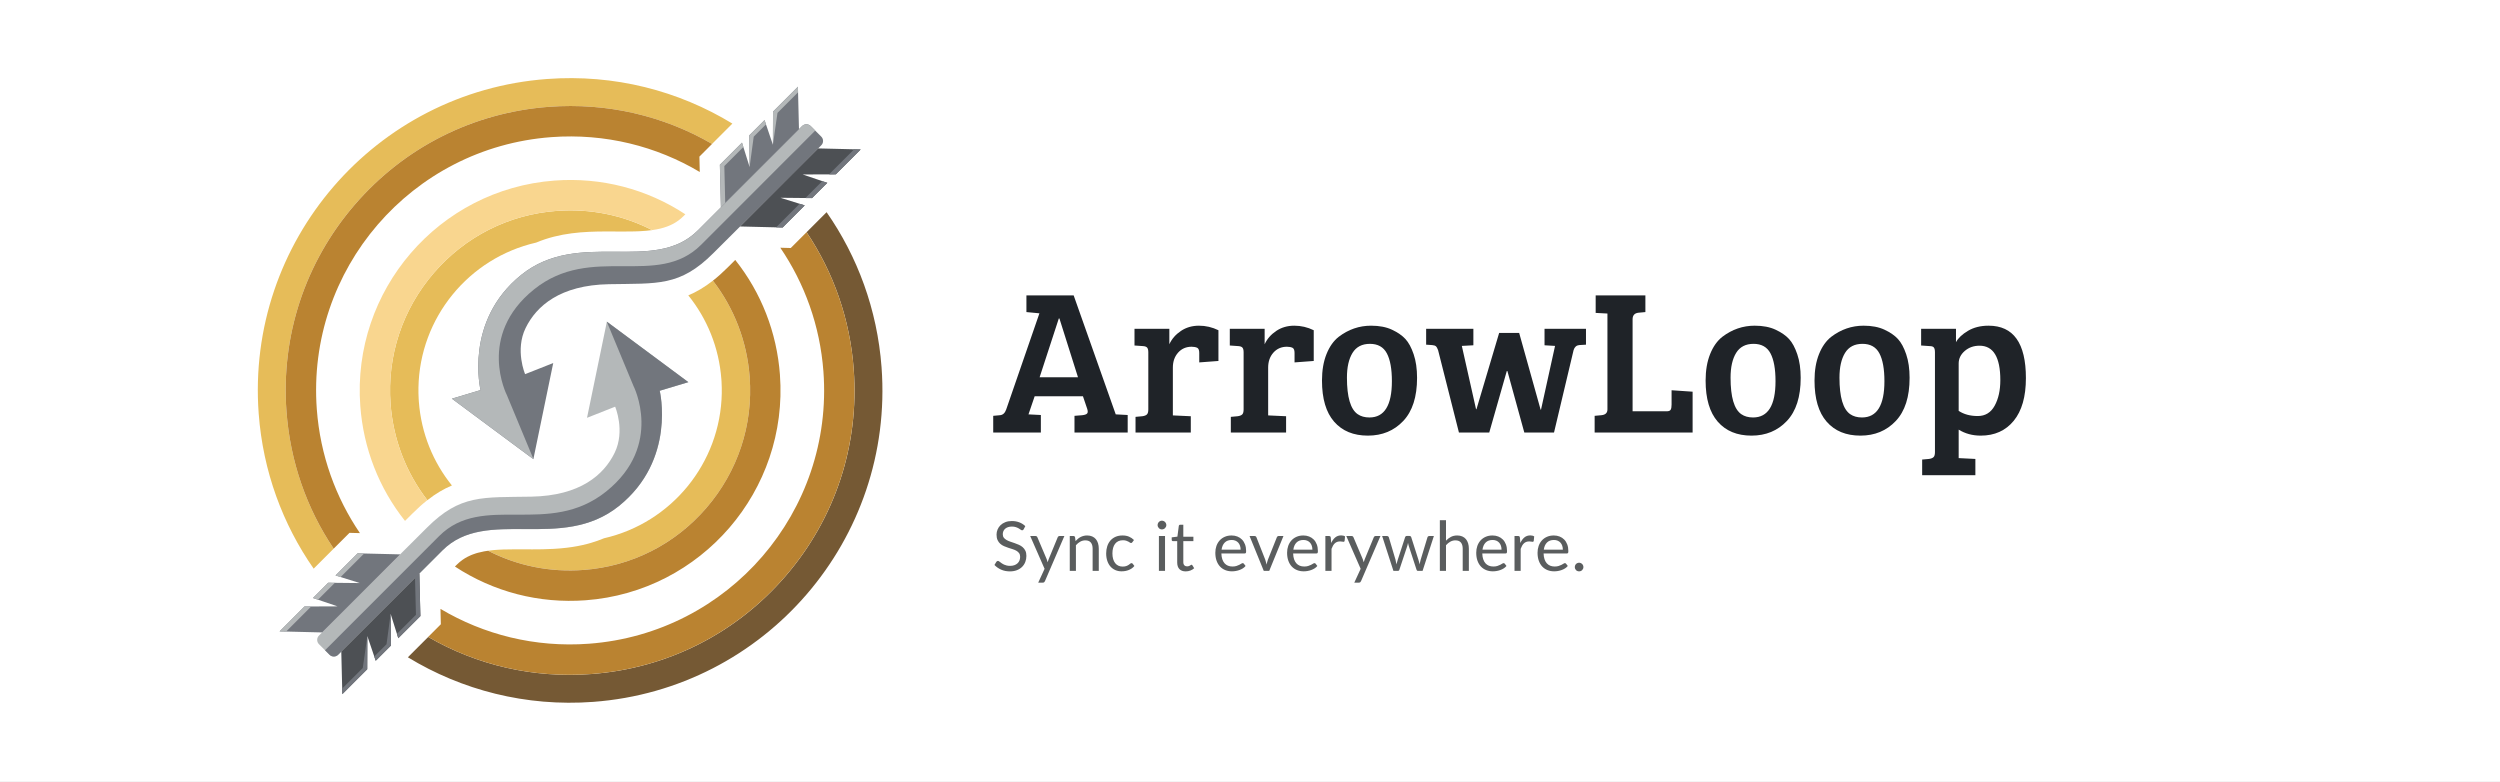
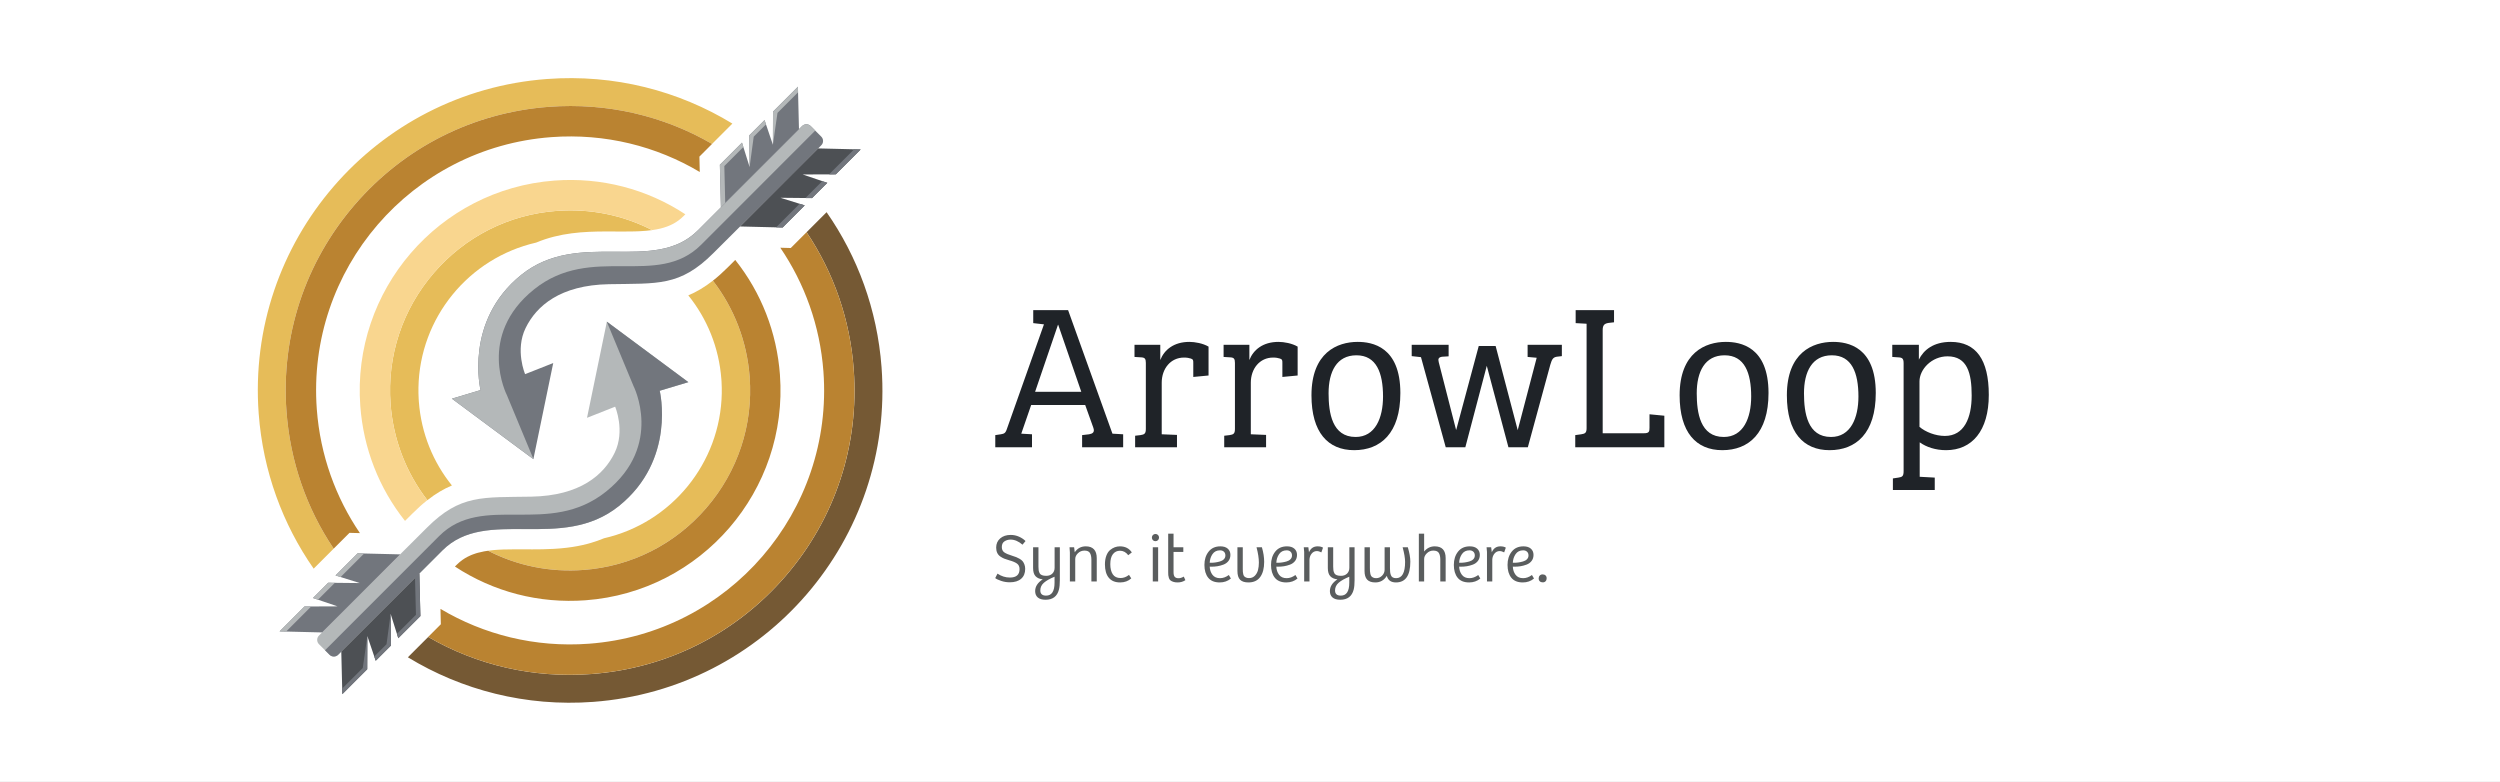
<svg xmlns="http://www.w3.org/2000/svg" width="1600" height="500" viewBox="0 0 1600 500">
  <rect width="1600" height="500" fill="#ffffff" />
  <svg x="165.00" y="50.00" width="399.75" height="399.74" viewBox="0 0 411.74 411.73">
    <defs>
      <style>
      .cls-1 {
        fill: #b4b8b9;
      }

      .cls-2 {
        fill: #f9d68f;
      }

      .cls-3 {
        fill: #4d5054;
      }

      .cls-4 {
        fill: #72767d;
      }

      .cls-5 {
        fill: #e6bc59;
      }

      .cls-6 {
        fill: #ba8331;
      }

      .cls-7 {
        fill: #755934;
      }
    </style>
    </defs>
    <g id="Ebene_4_Kopie" data-name="Ebene 4 Kopie">
      <g>
        <g>
          <path class="cls-5" d="M190.61.58C77.22,9.02-7.85,107.76.58,221.14c2.84,38.1,15.86,72.99,36.24,102.22l4.95-4.97,8.23-8.23c-17.88-26.61-28.64-57.53-31.09-90.38-3.71-49.94,12.25-98.35,44.93-136.29C96.52,45.56,142.03,22.64,191.96,18.91c38.04-2.83,75.18,5.74,107.48,24.45l13.39-13.39C277.41,8.37,235.14-2.74,190.61.58Z" />
          <path class="cls-6" d="M299.44,43.36c-32.3-18.71-69.44-27.28-107.48-24.45-49.93,3.73-95.44,26.65-128.11,64.59C31.16,121.44,15.2,169.84,18.91,219.79c2.44,32.85,13.21,63.76,31.09,90.38l6.37-6.36,4.06-4.06,5.73.15,1.15.03c-15.96-23.46-26.16-51.3-28.42-81.63-6.85-92.22,62.35-172.54,154.57-179.4,35.57-2.64,69.38,6.02,97.88,22.98l-.11-4.42-.13-5.73,4.05-4.05,4.3-4.31Z" />
          <path class="cls-7" d="M411.17,190.6c-2.84-38.1-15.86-72.99-36.23-102.22l-.16.16-3.99,3.98-.81.81-8.23,8.24c17.88,26.61,28.64,57.53,31.09,90.38,3.71,49.94-12.25,98.35-44.93,136.29-32.68,37.94-78.18,60.87-128.11,64.59-38.04,2.83-75.18-5.74-107.48-24.45l-11.1,11.1-2.3,2.3c35.43,21.59,77.69,32.7,122.22,29.39,113.38-8.44,198.46-107.19,190.03-220.56Z" />
          <path class="cls-6" d="M392.83,191.95c-2.44-32.85-13.21-63.76-31.09-90.38l-6.36,6.36-4.06,4.06-5.74-.16-1.16-.03c15.97,23.46,26.17,51.3,28.43,81.64,6.85,92.22-62.35,172.54-154.57,179.4-35.57,2.64-69.37-6.02-97.87-22.97l.11,4.41.13,5.73-4.05,4.05-4.31,4.31c32.3,18.71,69.44,27.28,107.48,24.45,49.93-3.73,95.44-26.65,128.11-64.59,32.69-37.94,48.65-86.34,44.93-136.29Z" />
        </g>
        <g>
          <path class="cls-5" d="M324.22,197.06c-1.75-23.45-10.19-45.35-24.24-63.54-5.54,4.34-10.87,7.45-16.2,9.69,12.29,15.24,20.23,34.24,21.79,55.23.04.53.08,1.05.11,1.58.15,2.59.2,5.17.16,7.73-.83,46.04-33.2,85.44-77.62,95.57-2.83,1.19-5.76,2.22-8.81,3.11-.76.21-1.52.43-2.28.63-4.26,1.11-8.68,1.94-13.5,2.51-2.78.33-5.64.59-8.73.75-5.05.29-9.98.32-13.7.32h-.83c-1.32,0-2.63,0-3.95-.01h-3.85s-1.88-.03-1.88-.03h-.44c-3.47,0-6.1.04-8.53.13-1.12.04-2.23.09-3.27.16-.57.04-1.15.07-1.72.12-.53.04-1.05.08-1.59.13-1.16.12-2.27.25-3.34.4,19.2,9.88,40.79,14.31,62.88,12.66,31.54-2.35,60.34-16.88,81.06-40.93s30.83-54.67,28.5-86.22Z" />
          <path class="cls-6" d="M344.19,195.58c-2.08-28.04-12.35-54.19-29.47-75.73-3.07,3.07-4.97,4.95-4.97,4.95-3.35,3.35-6.6,6.24-9.76,8.72,14.05,18.19,22.49,40.09,24.24,63.54,2.34,31.55-7.79,62.17-28.5,86.22s-49.51,38.58-81.06,40.93c-22.09,1.66-43.68-2.78-62.88-12.66-.89.12-1.76.27-2.62.41-1.42.27-2.76.57-4.03.92-.43.11-.84.24-1.27.36-.83.27-1.63.55-2.4.84-.39.15-.77.31-1.15.47-.75.33-1.5.68-2.2,1.05-1.07.56-2.11,1.2-3.1,1.9-1.36.95-2.67,2.06-3.89,3.27l-1.19,1.19c25.4,16.69,55.42,24.53,86.22,22.23,76.26-5.68,133.69-72.35,128.02-148.62Z" />
          <path class="cls-5" d="M197.07,87.52c-31.54,2.34-60.34,16.88-81.06,40.93-20.71,24.05-30.83,54.67-28.5,86.22,1.75,23.45,10.19,45.35,24.24,63.54,5.56-4.34,10.87-7.45,16.2-9.69-12.29-15.24-20.23-34.24-21.79-55.23-.04-.53-.08-1.07-.11-1.59-.15-2.59-.2-5.17-.16-7.72.83-46.03,33.18-85.42,77.61-95.57,15.52-6.53,31.49-7.29,45.87-7.33h4.01s2.79.03,2.79.03c1.79.01,3.57.01,5.34.01,2.67,0,4.83-.01,6.8-.07,1.16-.04,2.3-.08,3.43-.13,3.06-.15,5.76-.39,8.2-.73-19.2-9.88-40.79-14.31-62.87-12.66Z" />
          <path class="cls-2" d="M195.58,67.53c-76.26,5.68-133.69,72.35-128.02,148.62,2.08,28.04,12.35,54.19,29.47,75.73,3.08-3.07,4.98-4.95,4.98-4.95,3.35-3.35,6.58-6.24,9.75-8.72-14.05-18.19-22.49-40.09-24.24-63.54-2.34-31.55,7.79-62.17,28.5-86.22,20.71-24.05,49.51-38.59,81.06-40.93,22.07-1.66,43.67,2.78,62.87,12.66,1.92-.27,3.7-.6,5.37-1,6.38-1.55,11.24-4.15,15.32-8.23l1.19-1.19c-25.4-16.69-55.43-24.53-86.24-22.23Z" />
        </g>
        <g>
          <path class="cls-4" d="M364.48,31.62l6.95,6.95c1.57,1.57,1.59,4.1.03,5.67-.6.6-1.3,1.3-2.07,2.09-3.7,3.72-9.26,9.32-15.91,16.02-7.93,7.99-53.17,53-53.17,53-22.13,22.13-36.76,19.89-68.89,20.49s-47.79,14.34-54.89,28.9c-7.1,14.56-.33,30.4-.33,30.4l18.54-7.33-13.09,63.36-53.72-39.87,18.88-5.67s-11.06-45.49,26.89-75.98,87.39-.31,116.35-29.27c25.88-25.88,68.72-68.77,68.72-68.77,1.58-1.58,4.13-1.58,5.7,0Z" />
          <path class="cls-1" d="M181.68,251.07l-17.54-42.22s-20.03-39.08,17.93-69.57,81.23-.5,110.19-29.45c19.03-19.03,56.62-56.65,75.19-75.24l-2.96-2.96c-1.58-1.58-4.13-1.58-5.7,0,0,0-42.83,42.89-68.72,68.77-28.96,28.96-78.39-1.23-116.35,29.27-37.96,30.5-26.89,75.98-26.89,75.98l-18.88,5.67,53.72,39.87.02-.11Z" />
          <polygon class="cls-4" points="339.62 22.07 339.54 43.9 334.99 30.48 334.04 27.65 323.96 37.73 324.19 58.58 320.07 45.4 319.17 42.52 304.58 57.11 304.87 68.94 305.26 84.82 305.27 85.18 356.73 33.72 356.73 33.67 356.13 9.33 356.04 5.65 339.62 22.07" />
          <g>
            <polygon class="cls-1" points="319.17 42.52 304.58 57.11 304.87 68.94 305.26 84.82 305.27 85.18 308.12 82.33 308.11 81.96 307.86 71.49 307.52 57.95 320.07 45.4 319.17 42.52" />
            <polygon class="cls-1" points="342.56 22.91 339.55 43.91 339.63 22.07 356.05 5.65 356.14 9.34 342.56 22.91" />
            <polygon class="cls-1" points="334.04 27.65 323.96 37.73 324.19 58.58 326.9 38.57 334.99 30.48 334.04 27.65" />
          </g>
          <polygon class="cls-3" points="397.41 47.02 393.1 46.91 393.09 46.91 369.39 46.33 369.34 46.33 317.87 97.79 317.93 97.79 332.24 98.14 341.64 98.37 345.95 98.48 360.53 83.89 357.17 82.83 344.48 78.87 360.97 79.04 365.33 79.09 375.41 69.02 372.1 67.91 359.16 63.51 376.56 63.45 380.99 63.44 397.41 47.02" />
          <g>
            <polygon class="cls-4" points="393.1 46.91 397.41 47.01 380.99 63.43 376.57 63.45 393.1 46.91" />
            <polygon class="cls-4" points="375.41 69.02 372.1 67.91 360.97 79.04 365.33 79.09 375.41 69.02" />
            <polygon class="cls-4" points="360.53 83.89 357.17 82.83 341.64 98.37 345.95 98.48 360.53 83.89" />
          </g>
        </g>
        <g>
          <path class="cls-1" d="M47.27,380.11l-6.95-6.95c-1.57-1.57-1.59-4.1-.03-5.67.6-.6,1.3-1.3,2.07-2.09,3.7-3.72,9.26-9.32,15.91-16.02,7.93-7.99,53.17-53,53.17-53,22.13-22.13,36.76-19.89,68.89-20.49s47.79-14.34,54.89-28.9c7.1-14.56.33-30.4.33-30.4l-18.54,7.33,13.09-63.36,53.72,39.87-18.88,5.67s11.06,45.49-26.89,75.98c-37.96,30.5-87.39.31-116.35,29.27-25.88,25.88-68.72,68.77-68.72,68.77-1.58,1.58-4.13,1.58-5.7,0Z" />
          <path class="cls-4" d="M230.08,160.66l17.54,42.22s20.03,39.08-17.93,69.57c-37.96,30.5-81.23.5-110.19,29.45-19.03,19.03-56.62,56.65-75.19,75.24l2.96,2.96c1.58,1.58,4.13,1.58,5.7,0,0,0,42.83-42.89,68.72-68.77,28.96-28.96,78.39,1.23,116.35-29.27,37.96-30.5,26.89-75.98,26.89-75.98l18.88-5.67-53.72-39.87-.02.11Z" />
          <polygon class="cls-3" points="72.13 389.65 72.21 367.82 76.76 381.25 77.72 384.07 87.79 374 87.56 353.15 91.69 366.32 92.59 369.2 107.18 354.61 106.88 342.78 106.5 326.91 106.49 326.54 55.03 378 55.03 378.06 55.62 402.39 55.71 406.08 72.13 389.65" />
          <g>
            <polygon class="cls-4" points="92.59 369.2 107.18 354.61 106.88 342.78 106.5 326.91 106.49 326.54 103.63 329.39 103.64 329.76 103.9 340.23 104.24 353.77 91.69 366.32 92.59 369.2" />
            <polygon class="cls-4" points="69.19 388.82 72.21 367.82 72.13 389.66 55.71 406.07 55.62 402.39 69.19 388.82" />
            <polygon class="cls-4" points="77.72 384.07 87.79 374 87.56 353.15 84.85 373.16 76.76 381.25 77.72 384.07" />
          </g>
          <polygon class="cls-4" points="14.35 364.71 18.65 364.82 18.66 364.81 42.36 365.4 42.42 365.4 93.88 313.94 93.82 313.94 79.52 313.59 70.11 313.36 65.81 313.25 51.22 327.84 54.58 328.89 67.27 332.86 50.79 332.69 46.42 332.63 36.35 342.71 39.65 343.82 52.6 348.21 35.2 348.28 30.77 348.29 14.35 364.71" />
          <g>
            <polygon class="cls-1" points="18.65 364.82 14.35 364.71 30.77 348.29 35.19 348.28 18.65 364.82" />
            <polygon class="cls-1" points="36.35 342.71 39.65 343.82 50.79 332.69 46.42 332.63 36.35 342.71" />
            <polygon class="cls-1" points="51.22 327.84 54.58 328.89 70.11 313.36 65.81 313.25 51.22 327.84" />
          </g>
        </g>
      </g>
    </g>
  </svg>
  <g transform="translate(635.00,0)">
-     <path transform="translate(0.00,276.82)" d="M8.98-14.78L30.23-76.30L21.91-77.09L21.91-87.78L52.14-87.78L79.07-11.62L79.20-11.62L86.72-11.22L86.72 0L52.67 0L52.67-10.69L57.68-11.09Q59.93-11.35 60.72-12.14Q61.51-12.94 60.85-15.05L58.08-23.23L27.19-23.23L23.23-11.62L31.15-11.22L31.15 0L0.66 0L0.66-10.69L5.02-11.09Q7.79-11.35 8.98-14.78M43.03-73L42.64-73L30.36-35.38L54.91-35.38" fill="#1f2328" />
-     <path transform="translate(87.38,276.82)" d="M12.54-14.78L12.54-51.35Q12.54-53.46 11.81-54.32Q11.09-55.18 9.24-55.31L3.70-55.70L3.70-66.40L26-66.40L26-56.50Q28.38-61.64 33.40-65.01Q38.41-68.38 44.95-68.38Q51.48-68.38 57.42-65.47L57.42-45.80L45.14-44.88L45.14-50.95Q45.14-53.59 43.82-54.25Q42.37-54.91 40.26-54.91Q34.98-54.91 31.61-51.15Q28.25-47.39 28.25-41.58L28.25-10.96L39.73-10.43L39.73 0L4.36 0L4.36-10.03L8.71-10.43Q10.69-10.69 11.62-11.55Q12.54-12.41 12.54-14.78" fill="#1f2328" />
-     <path transform="translate(148.37,276.82)" d="M12.54-14.78L12.54-51.35Q12.54-53.46 11.81-54.32Q11.09-55.18 9.24-55.31L3.70-55.70L3.70-66.40L26-66.40L26-56.50Q28.38-61.64 33.40-65.01Q38.41-68.38 44.95-68.38Q51.48-68.38 57.42-65.47L57.42-45.80L45.14-44.88L45.14-50.95Q45.14-53.59 43.82-54.25Q42.37-54.91 40.26-54.91Q34.98-54.91 31.61-51.15Q28.25-47.39 28.25-41.58L28.25-10.96L39.73-10.43L39.73 0L4.36 0L4.36-10.03L8.71-10.43Q10.69-10.69 11.62-11.55Q12.54-12.41 12.54-14.78" fill="#1f2328" />
-     <path transform="translate(206.71,276.82)" d="M34.72-9.64Q49.10-9.64 49.10-32.87Q49.10-44.62 45.87-50.69Q42.64-56.76 35.05-56.76Q27.46-56.76 23.89-50.95Q20.33-45.14 20.33-35.11Q20.33-16.50 27.19-11.75Q30.23-9.64 34.72-9.64M4.36-33.26Q4.36-43.03 7.26-50.23Q10.16-57.42 15.05-61.25Q24.42-68.38 35.77-68.38Q43.69-68.38 49.17-65.80Q54.65-63.23 57.75-59.86Q60.85-56.50 63.03-50.09Q65.21-43.69 65.21-34.98Q65.21-16.76 56.36-7.39Q47.52 1.98 33.73 1.98Q19.93 1.98 12.14-6.93Q4.36-15.84 4.36-33.26" fill="#1f2328" />
-     <path transform="translate(276.41,276.82)" d="M33.53-14.92L48.05-63.76L60.85-63.76L74.58-14.65L74.84-14.65L83.82-55.44L77.09-55.84L77.09-66.40L103.62-66.40L103.62-56.23L99.26-55.97Q96.62-55.70 95.70-52.80L83.16 0L64.15 0L53.33-39.34L52.93-39.34L41.71 0L22.31 0L8.98-52.67Q8.32-54.52 7.59-55.18Q6.86-55.84 5.15-55.97L1.32-56.23L1.32-66.40L31.55-66.40L31.55-55.84L24.16-55.44L33.26-14.92" fill="#1f2328" />
-     <path transform="translate(381.35,276.82)" d="M66.92-26.14L66.92 0L4.22 0L4.22-10.69L8.58-11.09Q12.41-11.48 12.41-14.78L12.41-76.16L4.88-76.56L4.88-87.78L36.70-87.78L36.70-77.09L32.34-76.69Q28.51-76.30 28.51-72.47L28.51-13.60L50.42-13.60Q52.27-13.60 52.87-14.59Q53.46-15.58 53.46-17.82L53.46-27.06" fill="#1f2328" />
-     <path transform="translate(452.23,276.82)" d="M34.72-9.64Q49.10-9.64 49.10-32.87Q49.10-44.62 45.87-50.69Q42.64-56.76 35.05-56.76Q27.46-56.76 23.89-50.95Q20.33-45.14 20.33-35.11Q20.33-16.50 27.19-11.75Q30.23-9.64 34.72-9.64M4.36-33.26Q4.36-43.03 7.26-50.23Q10.16-57.42 15.05-61.25Q24.42-68.38 35.77-68.38Q43.69-68.38 49.17-65.80Q54.65-63.23 57.75-59.86Q60.85-56.50 63.03-50.09Q65.21-43.69 65.21-34.98Q65.21-16.76 56.36-7.39Q47.52 1.98 33.73 1.98Q19.93 1.98 12.14-6.93Q4.36-15.84 4.36-33.26" fill="#1f2328" />
-     <path transform="translate(521.93,276.82)" d="M34.72-9.64Q49.10-9.64 49.10-32.87Q49.10-44.62 45.87-50.69Q42.64-56.76 35.05-56.76Q27.46-56.76 23.89-50.95Q20.33-45.14 20.33-35.11Q20.33-16.50 27.19-11.75Q30.23-9.64 34.72-9.64M4.36-33.26Q4.36-43.03 7.26-50.23Q10.16-57.42 15.05-61.25Q24.42-68.38 35.77-68.38Q43.69-68.38 49.17-65.80Q54.65-63.23 57.75-59.86Q60.85-56.50 63.03-50.09Q65.21-43.69 65.21-34.98Q65.21-16.76 56.36-7.39Q47.52 1.98 33.73 1.98Q19.93 1.98 12.14-6.93Q4.36-15.84 4.36-33.26" fill="#1f2328" />
-     <path transform="translate(591.62,276.82)" d="M11.75 12.54L11.75-51.35Q11.75-53.59 11.02-54.45Q10.30-55.31 8.45-55.31L2.90-55.70L2.90-66.40L25.21-66.40L25.21-57.82Q27.32-61.78 32.87-65.08Q38.41-68.38 46.07-68.38Q69.96-68.38 69.96-34.85Q69.96-17.03 62.17-7.52Q54.38 1.98 41.05 1.98Q33.13 1.98 26.93-1.85L26.93 16.37L37.62 16.90L37.62 27.32L3.56 27.32L3.56 17.29L7.92 16.90Q9.90 16.63 10.82 15.77Q11.75 14.92 11.75 12.54M53.59-33.53Q53.59-55.57 40.26-55.57Q34.72-55.57 30.82-52.21Q26.93-48.84 26.93-44.22L26.93-13.86Q31.94-10.56 39.14-10.56Q46.33-10.56 49.96-17.16Q53.59-23.76 53.59-33.53" fill="#1f2328" />
-     <path transform="translate(0.00,365.34)" d="M21.19-28.62L20.15-26.60Q19.95-26.27 19.72-26.10Q19.49-25.94 19.16-25.94Q18.79-25.94 18.28-26.31Q17.78-26.69 17.02-27.14Q16.26-27.59 15.19-27.96Q14.12-28.34 12.61-28.34Q11.18-28.34 10.09-27.95Q9-27.57 8.26-26.91Q7.52-26.25 7.15-25.35Q6.78-24.46 6.78-23.43Q6.78-22.11 7.42-21.24Q8.07-20.37 9.14-19.76Q10.21-19.14 11.56-18.69Q12.91-18.24 14.33-17.75Q15.75-17.27 17.11-16.66Q18.46-16.06 19.52-15.14Q20.59-14.21 21.24-12.87Q21.89-11.53 21.89-9.57Q21.89-7.50 21.19-5.69Q20.48-3.87 19.13-2.53Q17.78-1.19 15.81-0.42Q13.84 0.35 11.33 0.35Q8.25 0.35 5.74-0.76Q3.23-1.87 1.45-3.76L2.68-5.79Q2.86-6.03 3.11-6.19Q3.37-6.36 3.67-6.36Q3.96-6.36 4.32-6.13Q4.69-5.90 5.15-5.54Q5.61-5.19 6.20-4.77Q6.80-4.36 7.56-4Q8.32-3.65 9.28-3.42Q10.25-3.19 11.46-3.19Q12.98-3.19 14.17-3.61Q15.36-4.03 16.18-4.79Q17.01-5.54 17.45-6.60Q17.89-7.66 17.89-8.95Q17.89-10.38 17.24-11.30Q16.59-12.21 15.53-12.83Q14.48-13.44 13.11-13.87Q11.75-14.30 10.34-14.75Q8.93-15.20 7.57-15.80Q6.20-16.39 5.15-17.34Q4.09-18.28 3.44-19.70Q2.79-21.12 2.79-23.21Q2.79-24.88 3.44-26.44Q4.09-28.01 5.33-29.22Q6.58-30.43 8.39-31.15Q10.21-31.88 12.56-31.88Q15.20-31.88 17.37-31.04Q19.54-30.21 21.19-28.62" fill="#5a5d5e" />
-     <path transform="translate(23.87,365.34)" d="M19.23-22.29L22.33-22.29L9.90 6.58Q9.70 7.02 9.40 7.28Q9.11 7.55 8.49 7.55L5.59 7.55L9.66-1.30L0.46-22.29L3.85-22.29Q4.36-22.29 4.65-22.03Q4.95-21.78 5.06-21.47L11.02-7.44Q11.37-6.51 11.62-5.50Q11.92-6.53 12.28-7.46L18.06-21.47Q18.19-21.82 18.51-22.05Q18.83-22.29 19.23-22.29" fill="#5a5d5e" />
-     <path transform="translate(46.55,365.34)" d="M6.49-21.47L6.80-19.05Q7.52-19.87 8.34-20.53Q9.15-21.19 10.06-21.66Q10.98-22.13 12-22.38Q13.02-22.64 14.21-22.64Q16.04-22.64 17.43-22.03Q18.83-21.43 19.77-20.32Q20.70-19.21 21.19-17.64Q21.67-16.08 21.67-14.19L21.67 0L17.73 0L17.73-14.19Q17.73-16.72 16.58-18.12Q15.42-19.51 13.07-19.51Q11.33-19.51 9.82-18.68Q8.32-17.84 7.04-16.41L7.04 0L3.10 0L3.10-22.29L5.46-22.29Q6.29-22.29 6.49-21.47" fill="#5a5d5e" />
-     <path transform="translate(71.10,365.34)" d="M19.65-19.73L18.61-18.33Q18.44-18.08 18.26-17.95Q18.08-17.82 17.78-17.82Q17.45-17.82 17.05-18.09Q16.65-18.37 16.07-18.70Q15.49-19.03 14.64-19.30Q13.79-19.58 12.56-19.58Q10.91-19.58 9.66-19Q8.40-18.41 7.56-17.31Q6.71-16.21 6.28-14.65Q5.85-13.09 5.85-11.15Q5.85-9.13 6.31-7.56Q6.78-5.98 7.62-4.92Q8.47-3.85 9.67-3.29Q10.87-2.73 12.36-2.73Q13.79-2.73 14.72-3.07Q15.64-3.41 16.25-3.83Q16.85-4.25 17.26-4.59Q17.67-4.93 18.06-4.93Q18.55-4.93 18.81-4.55L19.91-3.12Q19.18-2.22 18.26-1.58Q17.34-0.95 16.27-0.52Q15.20-0.09 14.04 0.11Q12.87 0.31 11.66 0.31Q9.57 0.31 7.78-0.46Q5.98-1.23 4.66-2.69Q3.34-4.16 2.60-6.29Q1.85-8.43 1.85-11.15Q1.85-13.64 2.54-15.75Q3.23-17.86 4.56-19.39Q5.90-20.92 7.84-21.78Q9.79-22.64 12.32-22.64Q14.67-22.64 16.47-21.88Q18.26-21.12 19.65-19.73" fill="#5a5d5e" />
-     <path transform="translate(103.38,365.34)" d="M3.32-22.29L7.24-22.29L7.24 0L3.32 0L3.32-22.29M8.07-29.28Q8.07-28.71 7.84-28.21Q7.61-27.72 7.23-27.33Q6.84-26.95 6.32-26.73Q5.81-26.51 5.24-26.51Q4.66-26.51 4.17-26.73Q3.67-26.95 3.30-27.33Q2.93-27.72 2.71-28.21Q2.49-28.71 2.49-29.28Q2.49-29.85 2.71-30.37Q2.93-30.89 3.30-31.27Q3.67-31.66 4.17-31.88Q4.66-32.10 5.24-32.10Q5.81-32.10 6.32-31.88Q6.84-31.66 7.23-31.27Q7.61-30.89 7.84-30.37Q8.07-29.85 8.07-29.28" fill="#5a5d5e" />
-     <path transform="translate(113.94,365.34)" d="M9.94 0.35Q7.30 0.35 5.88-1.12Q4.47-2.60 4.47-5.37L4.47-19.01L1.78-19.01Q1.43-19.01 1.19-19.22Q0.95-19.43 0.95-19.87L0.95-21.43L4.60-21.89L5.50-28.78Q5.57-29.11 5.80-29.31Q6.03-29.52 6.40-29.52L8.38-29.52L8.38-21.85L14.83-21.85L14.83-19.01L8.38-19.01L8.38-5.63Q8.38-4.22 9.06-3.54Q9.75-2.86 10.82-2.86Q11.44-2.86 11.89-3.02Q12.34-3.19 12.67-3.39Q13-3.59 13.23-3.75Q13.46-3.92 13.64-3.92Q13.95-3.92 14.19-3.54L15.33-1.67Q14.32-0.73 12.89-0.19Q11.46 0.35 9.94 0.35" fill="#5a5d5e" />
-     <path transform="translate(140.98,365.34)" d="M5.83-13.57L18.02-13.57Q18.02-14.94 17.63-16.07Q17.25-17.20 16.51-18.03Q15.77-18.85 14.72-19.30Q13.66-19.76 12.32-19.76Q9.50-19.76 7.86-18.12Q6.23-16.48 5.83-13.57M20.09-4.55L21.19-3.12Q20.46-2.24 19.45-1.59Q18.44-0.95 17.28-0.53Q16.13-0.11 14.89 0.10Q13.66 0.31 12.45 0.31Q10.14 0.31 8.20-0.47Q6.25-1.25 4.83-2.76Q3.41-4.27 2.62-6.49Q1.83-8.71 1.83-11.59Q1.83-13.93 2.54-15.95Q3.26-17.97 4.60-19.46Q5.94-20.94 7.88-21.79Q9.81-22.64 12.23-22.64Q14.23-22.64 15.94-21.97Q17.64-21.30 18.89-20.03Q20.13-18.77 20.83-16.91Q21.54-15.05 21.54-12.67Q21.54-11.75 21.34-11.44Q21.14-11.13 20.59-11.13L5.70-11.13Q5.76-9.02 6.28-7.46Q6.80-5.90 7.72-4.85Q8.65-3.81 9.92-3.29Q11.20-2.77 12.78-2.77Q14.26-2.77 15.32-3.11Q16.39-3.45 17.16-3.85Q17.93-4.25 18.45-4.59Q18.96-4.93 19.34-4.93Q19.82-4.93 20.09-4.55" fill="#5a5d5e" />
-     <path transform="translate(164.21,365.34)" d="M19.14-22.29L22.20-22.29L13.11 0L9.59 0L0.51-22.29L3.70-22.29Q4.18-22.29 4.49-22.04Q4.80-21.80 4.91-21.47L10.56-7.13Q10.82-6.31 11.02-5.54Q11.22-4.77 11.40-4Q11.57-4.77 11.77-5.54Q11.97-6.31 12.25-7.13L17.97-21.47Q18.11-21.82 18.41-22.05Q18.72-22.29 19.14-22.29" fill="#5a5d5e" />
-     <path transform="translate(186.91,365.34)" d="M5.83-13.57L18.02-13.57Q18.02-14.94 17.63-16.07Q17.25-17.20 16.51-18.03Q15.77-18.85 14.72-19.30Q13.66-19.76 12.32-19.76Q9.50-19.76 7.86-18.12Q6.23-16.48 5.83-13.57M20.09-4.55L21.19-3.12Q20.46-2.24 19.45-1.59Q18.44-0.95 17.28-0.53Q16.13-0.11 14.89 0.10Q13.66 0.31 12.45 0.31Q10.14 0.31 8.20-0.47Q6.25-1.25 4.83-2.76Q3.41-4.27 2.62-6.49Q1.83-8.71 1.83-11.59Q1.83-13.93 2.54-15.95Q3.26-17.97 4.60-19.46Q5.94-20.94 7.88-21.79Q9.81-22.64 12.23-22.64Q14.23-22.64 15.94-21.97Q17.64-21.30 18.89-20.03Q20.13-18.77 20.83-16.91Q21.54-15.05 21.54-12.67Q21.54-11.75 21.34-11.44Q21.14-11.13 20.59-11.13L5.70-11.13Q5.76-9.02 6.28-7.46Q6.80-5.90 7.72-4.85Q8.65-3.81 9.92-3.29Q11.20-2.77 12.78-2.77Q14.26-2.77 15.32-3.11Q16.39-3.45 17.16-3.85Q17.93-4.25 18.45-4.59Q18.96-4.93 19.34-4.93Q19.82-4.93 20.09-4.55" fill="#5a5d5e" />
-     <path transform="translate(210.14,365.34)" d="M6.56-21.21L6.82-17.82Q7.88-20.11 9.42-21.39Q10.96-22.68 13.18-22.68Q13.88-22.68 14.53-22.53Q15.18-22.37 15.69-22.04L15.40-19.12Q15.27-18.57 14.74-18.57Q14.43-18.57 13.84-18.70Q13.24-18.83 12.50-18.83Q11.44-18.83 10.62-18.52Q9.79-18.22 9.14-17.61Q8.49-17.01 7.97-16.11Q7.46-15.22 7.04-14.08L7.04 0L3.10 0L3.10-22.29L5.35-22.29Q5.98-22.29 6.23-22.04Q6.47-21.80 6.56-21.21" fill="#5a5d5e" />
-     <path transform="translate(226.16,365.34)" d="M19.23-22.29L22.33-22.29L9.90 6.58Q9.70 7.02 9.40 7.28Q9.11 7.55 8.49 7.55L5.59 7.55L9.66-1.30L0.46-22.29L3.85-22.29Q4.36-22.29 4.65-22.03Q4.95-21.78 5.06-21.47L11.02-7.44Q11.37-6.51 11.62-5.50Q11.92-6.53 12.28-7.46L18.06-21.47Q18.19-21.82 18.51-22.05Q18.83-22.29 19.23-22.29" fill="#5a5d5e" />
-     <path transform="translate(248.84,365.34)" d="M30.89-22.29L33.84-22.29L26.62 0L23.52 0Q22.95 0 22.73-0.75L17.80-15.86Q17.62-16.37 17.51-16.88Q17.40-17.40 17.29-17.91Q17.18-17.40 17.07-16.88Q16.96-16.37 16.79-15.84L11.77-0.75Q11.57 0 10.89 0L7.94 0L0.73-22.29L3.81-22.29Q4.27-22.29 4.59-22.04Q4.91-21.80 5.02-21.47L9.28-7.13Q9.66-5.54 9.88-4.14Q10.08-4.86 10.29-5.61Q10.49-6.36 10.74-7.13L15.44-21.56Q15.55-21.89 15.83-22.11Q16.10-22.33 16.50-22.33L18.22-22.33Q18.66-22.33 18.94-22.11Q19.23-21.89 19.34-21.56L23.94-7.13Q24.18-6.36 24.38-5.61Q24.57-4.86 24.75-4.14Q24.86-4.86 25.02-5.60Q25.19-6.34 25.39-7.13L29.74-21.47Q29.85-21.82 30.16-22.05Q30.47-22.29 30.89-22.29" fill="#5a5d5e" />
-     <path transform="translate(283.40,365.34)" d="M7.04-32.41L7.04-19.32Q8.47-20.83 10.21-21.74Q11.95-22.64 14.21-22.64Q16.04-22.64 17.43-22.03Q18.83-21.43 19.77-20.32Q20.70-19.21 21.19-17.64Q21.67-16.08 21.67-14.19L21.67 0L17.73 0L17.73-14.19Q17.73-16.72 16.58-18.12Q15.42-19.51 13.07-19.51Q11.33-19.51 9.82-18.68Q8.32-17.84 7.04-16.41L7.04 0L3.10 0L3.10-32.41" fill="#5a5d5e" />
-     <path transform="translate(307.96,365.34)" d="M5.83-13.57L18.02-13.57Q18.02-14.94 17.63-16.07Q17.25-17.20 16.51-18.03Q15.77-18.85 14.72-19.30Q13.66-19.76 12.32-19.76Q9.50-19.76 7.86-18.12Q6.23-16.48 5.83-13.57M20.09-4.55L21.19-3.12Q20.46-2.24 19.45-1.59Q18.44-0.95 17.28-0.53Q16.13-0.11 14.89 0.10Q13.66 0.31 12.45 0.31Q10.14 0.31 8.20-0.47Q6.25-1.25 4.83-2.76Q3.41-4.27 2.62-6.49Q1.83-8.71 1.83-11.59Q1.83-13.93 2.54-15.95Q3.26-17.97 4.60-19.46Q5.94-20.94 7.88-21.79Q9.81-22.64 12.23-22.64Q14.23-22.64 15.94-21.97Q17.64-21.30 18.89-20.03Q20.13-18.77 20.83-16.91Q21.54-15.05 21.54-12.67Q21.54-11.75 21.34-11.44Q21.14-11.13 20.59-11.13L5.70-11.13Q5.76-9.02 6.28-7.46Q6.80-5.90 7.72-4.85Q8.65-3.81 9.92-3.29Q11.20-2.77 12.78-2.77Q14.26-2.77 15.32-3.11Q16.39-3.45 17.16-3.85Q17.93-4.25 18.45-4.59Q18.96-4.93 19.34-4.93Q19.82-4.93 20.09-4.55" fill="#5a5d5e" />
-     <path transform="translate(331.19,365.34)" d="M6.56-21.21L6.82-17.82Q7.88-20.11 9.42-21.39Q10.96-22.68 13.18-22.68Q13.88-22.68 14.53-22.53Q15.18-22.37 15.69-22.04L15.40-19.12Q15.27-18.57 14.74-18.57Q14.43-18.57 13.84-18.70Q13.24-18.83 12.50-18.83Q11.44-18.83 10.62-18.52Q9.79-18.22 9.14-17.61Q8.49-17.01 7.97-16.11Q7.46-15.22 7.04-14.08L7.04 0L3.10 0L3.10-22.29L5.35-22.29Q5.98-22.29 6.23-22.04Q6.47-21.80 6.56-21.21" fill="#5a5d5e" />
-     <path transform="translate(347.20,365.34)" d="M5.83-13.57L18.02-13.57Q18.02-14.94 17.63-16.07Q17.25-17.20 16.51-18.03Q15.77-18.85 14.72-19.30Q13.66-19.76 12.32-19.76Q9.50-19.76 7.86-18.12Q6.23-16.48 5.83-13.57M20.09-4.55L21.19-3.12Q20.46-2.24 19.45-1.59Q18.44-0.95 17.28-0.53Q16.13-0.11 14.89 0.10Q13.66 0.31 12.45 0.31Q10.14 0.31 8.20-0.47Q6.25-1.25 4.83-2.76Q3.41-4.27 2.62-6.49Q1.83-8.71 1.83-11.59Q1.83-13.93 2.54-15.95Q3.26-17.97 4.60-19.46Q5.94-20.94 7.88-21.79Q9.81-22.64 12.23-22.64Q14.23-22.64 15.94-21.97Q17.64-21.30 18.89-20.03Q20.13-18.77 20.83-16.91Q21.54-15.05 21.54-12.67Q21.54-11.75 21.34-11.44Q21.14-11.13 20.59-11.13L5.70-11.13Q5.76-9.02 6.28-7.46Q6.80-5.90 7.72-4.85Q8.65-3.81 9.92-3.29Q11.20-2.77 12.78-2.77Q14.26-2.77 15.32-3.11Q16.39-3.45 17.16-3.85Q17.93-4.25 18.45-4.59Q18.96-4.93 19.34-4.93Q19.82-4.93 20.09-4.55" fill="#5a5d5e" />
-     <path transform="translate(370.44,365.34)" d="M2.44-2.42Q2.44-2.99 2.65-3.50Q2.86-4 3.22-4.38Q3.59-4.75 4.09-4.97Q4.60-5.19 5.17-5.19Q5.74-5.19 6.25-4.97Q6.75-4.75 7.13-4.38Q7.50-4 7.72-3.50Q7.94-2.99 7.94-2.42Q7.94-1.83 7.72-1.33Q7.50-0.84 7.13-0.46Q6.75-0.09 6.25 0.12Q5.74 0.33 5.17 0.33Q4.60 0.33 4.09 0.12Q3.59-0.09 3.22-0.46Q2.86-0.84 2.65-1.33Q2.44-1.83 2.44-2.42" fill="#5a5d5e" />
+     <path transform="translate(0.00,286.26)" d="M25.48 0L25.48-8.32L18.61-8.71L24.95-27.06L59.53-27.06L64.68-12.67C65.87-9.50 64.15-8.71 62.04-8.32L57.55-7.79L57.55 0L83.82 0L83.82-8.32L76.96-8.71L48.58-87.78L26.27-87.78L26.27-79.46L33.13-78.67L9.37-11.62C8.45-8.84 7.52-8.71 5.54-8.32L1.98-7.79L1.98 0M42.11-78.41L42.24-78.41L57.02-35.51L27.46-35.51" fill="#1f2328" />
+     <path transform="translate(85.80,286.26)" d="M36.96-57.42C38.81-57.42 40.26-57.16 41.45-56.76C42.90-56.23 42.90-55.57 42.90-53.86L42.90-45.01L52.67-45.94L52.67-64.42C49.10-66.53 43.96-67.45 40.39-67.45C30.36-67.45 24.29-62.30 21.78-55.84L21.78-65.60L5.28-65.60L5.28-57.82L9.64-57.55C11.88-57.42 12.54-56.63 12.54-53.99L12.54-11.75C12.54-8.71 11.62-8.18 9.11-7.79L5.68-7.39L5.68 0L32.47 0L32.47-7.92L22.70-8.32L22.70-41.32C22.70-50.29 28.38-57.42 36.96-57.42" fill="#1f2328" />
+     <path transform="translate(142.82,286.26)" d="M36.96-57.42C38.81-57.42 40.26-57.16 41.45-56.76C42.90-56.23 42.90-55.57 42.90-53.86L42.90-45.01L52.67-45.94L52.67-64.42C49.10-66.53 43.96-67.45 40.39-67.45C30.36-67.45 24.29-62.30 21.78-55.84L21.78-65.60L5.28-65.60L5.28-57.82L9.64-57.55C11.88-57.42 12.54-56.63 12.54-53.99L12.54-11.75C12.54-8.71 11.62-8.18 9.11-7.79L5.68-7.39L5.68 0L32.47 0L32.47-7.92L22.70-8.32L22.70-41.32C22.70-50.29 28.38-57.42 36.96-57.42" fill="#1f2328" />
+     <path transform="translate(198.53,286.26)" d="M34.06-6.60C19.01-6.60 16.76-22.04 16.76-34.58C16.76-48.31 21.91-58.87 34.58-58.87C47.39-58.87 51.61-47.65 51.61-32.47C51.61-18.74 46.60-6.60 34.06-6.60M5.81-33.26C5.81-9.50 16.37 1.85 33.13 1.85C50.03 1.85 62.70-8.98 62.70-34.72C62.70-64.55 44.48-67.45 35.38-67.45C22.31-67.45 5.81-60.59 5.81-33.26" fill="#1f2328" />
+     <path transform="translate(267.17,286.26)" d="M69.17-10.96L55.04-64.81L44.22-64.81L29.83-11.22L29.70-11.22L18.61-54.52C18.08-56.63 18.48-57.55 20.72-57.95L24.95-58.21L24.95-65.60L1.32-65.60L1.32-58.34L7.26-57.68L23.10 0L35.64 0L49.37-52.14L63.23 0L75.64 0L90.02-52.80C91.08-56.50 91.87-57.55 94.12-57.95L97.42-58.34L97.42-65.60L75.50-65.60L75.50-57.82L81.31-57.29" fill="#1f2328" />
+     <path transform="translate(365.90,286.26)" d="M64.28 0L64.28-20.20L54.78-21.12L54.78-12.54C54.78-10.03 54.52-8.98 51.22-8.98L24.82-8.98L24.82-74.98C24.82-78.14 25.87-79.20 28.64-79.60L32.08-79.99L32.08-87.78L7.52-87.78L7.52-79.46L14.52-79.07L14.52-12.28C14.52-9.24 13.60-8.71 11.09-8.32L7.26-7.79L7.26 0" fill="#1f2328" />
+     <path transform="translate(434.15,286.26)" d="M34.06-6.60C19.01-6.60 16.76-22.04 16.76-34.58C16.76-48.31 21.91-58.87 34.58-58.87C47.39-58.87 51.61-47.65 51.61-32.47C51.61-18.74 46.60-6.60 34.06-6.60M5.81-33.26C5.81-9.50 16.37 1.85 33.13 1.85C50.03 1.85 62.70-8.98 62.70-34.72C62.70-64.55 44.48-67.45 35.38-67.45C22.31-67.45 5.81-60.59 5.81-33.26" fill="#1f2328" />
+     <path transform="translate(502.79,286.26)" d="M34.06-6.60C19.01-6.60 16.76-22.04 16.76-34.58C16.76-48.31 21.91-58.87 34.58-58.87C47.39-58.87 51.61-47.65 51.61-32.47C51.61-18.74 46.60-6.60 34.06-6.60M5.81-33.26C5.81-9.50 16.37 1.85 33.13 1.85C50.03 1.85 62.70-8.98 62.70-34.72C62.70-64.55 44.48-67.45 35.38-67.45C22.31-67.45 5.81-60.59 5.81-33.26" fill="#1f2328" />
+     <path transform="translate(571.43,286.26)" d="M11.88 15.18C11.88 18.48 11.09 19.01 8.58 19.40L5.02 19.93L5.02 27.32L31.81 27.32L31.81 19.40L22.18 18.88L22.18-3.17C26.40-0.13 32.34 1.85 39.07 1.85C55.57 1.85 66.40-10.43 66.40-33.53C66.40-56.10 58.21-67.45 41.98-67.45C31.02-67.45 24.68-62.30 21.65-56.10L21.65-65.60L4.62-65.60L4.62-57.82L8.58-57.55C11.09-57.42 11.88-56.76 11.88-53.72M55.44-33.13C55.44-18.88 50.69-7.26 38.28-7.26C32.34-7.26 25.87-9.77 22.04-13.07L22.04-42.11C22.04-49.90 29.83-58.21 40-58.21C52.67-58.21 55.44-47.39 55.44-33.13" fill="#1f2328" />
+     <path transform="translate(0.00,372.14)" d="M1.94-2.16L3.39-5.02Q7.08-2.51 11.35-2.51Q17.51-2.51 17.51-7.92Q17.51-10.30 15.84-11.48Q14.17-12.67 10.91-13.55Q9.02-14.08 7.77-14.59Q6.51-15.09 5.19-15.99Q3.87-16.90 3.21-18.33Q2.55-19.76 2.55-21.69Q2.55-25.34 5.13-27.57Q7.70-29.79 11.84-29.79Q14.65-29.79 17.16-28.67Q19.67-27.54 21.34-25.87L19.40-23.54Q15.62-26.80 11.79-26.80Q9.55-26.80 7.85-25.67Q6.16-24.55 6.16-22.04Q6.16-19.71 7.79-18.59Q9.42-17.47 12.94-16.41Q14.43-15.93 15.38-15.58Q16.32-15.22 17.53-14.52Q18.74-13.82 19.43-13.02Q20.11-12.23 20.61-10.93Q21.12-9.64 21.12-8.05Q21.12-3.96 18.52-1.72Q15.93 0.53 11.26 0.53Q8.40 0.53 5.72-0.37Q3.04-1.28 1.94-2.16" fill="#5a5d5e" />
+     <path transform="translate(22.97,372.14)" d="M20.33-21.87L20.33-0.88Q20.33 2.95 19.76 5.19Q18.08 11.70 11.18 11.70Q7.88 11.70 6.20 10.23Q4.53 8.76 4.53 6.16Q4.53 1.80 9.37-1.36Q6.38-1.67 4.80-3.34Q3.21-5.02 3.21-8.58L3.21-21.87L6.64-21.87L6.64-9.50Q6.64-8.01 6.78-7.13Q6.91-6.25 7.37-5.35Q7.83-4.44 8.89-4.03Q9.94-3.61 11.62-3.61Q14.08-3.61 15.53-5.04Q16.98-6.47 16.98-8.76L16.98-21.87L20.33-21.87M7.83 5.72Q7.83 9.06 11.53 9.06Q16.94 9.06 16.94 0.79L16.94-3.04Q12.45-1.19 10.14 0.81Q7.83 2.82 7.83 5.72" fill="#5a5d5e" />
+     <path transform="translate(46.46,372.14)" d="M6.69-14.34L6.69 0L3.26 0L3.26-18.57L3.04-21.87L5.98-21.87L6.38-18.70Q8.93-22.48 13.46-22.48Q16.90-22.48 18.68-20.57Q20.46-18.66 20.46-14.92L20.46 0L17.03 0L17.03-13.86Q17.03-16.68 16.10-18.22Q15.18-19.76 12.63-19.76Q10.16-19.76 8.43-18.08Q6.69-16.41 6.69-14.34" fill="#5a5d5e" />
+     <path transform="translate(70.05,372.14)" d="M12.10-2.20Q14.96-2.20 17.51-4.22L18.96-1.98Q16.10 0.62 11.84 0.62Q7.08 0.62 4.60-2.35Q2.11-5.32 2.11-10.96Q2.11-14.12 3.01-16.50Q3.92-18.88 5.39-20.11Q6.86-21.34 8.45-21.91Q10.03-22.48 11.70-22.48Q16.72-22.48 19.32-18.61L17.03-16.81Q14.87-19.67 11.75-19.67Q8.93-19.67 7.24-17.51Q5.54-15.36 5.54-11.09Q5.54-6.95 7.13-4.58Q8.71-2.20 12.10-2.20" fill="#5a5d5e" />
+     <path transform="translate(99.48,372.14)" d="M6.73-21.87L6.73 0L3.30 0L3.30-21.87L6.73-21.87M2.73-28.12Q2.73-29.08 3.39-29.74Q4.05-30.40 5.02-30.40Q5.98-30.40 6.64-29.74Q7.30-29.08 7.30-28.12Q7.30-27.10 6.64-26.44Q5.98-25.78 4.97-25.78Q4-25.78 3.37-26.44Q2.73-27.10 2.73-28.12" fill="#5a5d5e" />
+     <path transform="translate(109.38,372.14)" d="M3.26-5.98L3.26-30.58L6.69-30.58L6.69-21.87L12.94-21.87L12.94-18.92L6.69-18.92L6.69-5.90Q6.69-3.78 7.48-2.93Q8.27-2.07 9.90-2.07Q11.44-2.07 13.24-3.12L14.26-0.84Q12.14 0.62 9.28 0.62Q7.61 0.62 6.42 0.20Q5.24-0.22 4.62-0.77Q4-1.32 3.70-2.31Q3.39-3.30 3.32-4.03Q3.26-4.75 3.26-5.98" fill="#5a5d5e" />
+     <path transform="translate(133.72,372.14)" d="M12.32-22.48Q15.36-22.48 17.05-20.99Q18.74-19.49 18.74-17.03Q18.74-14.74 17.51-13.13Q16.28-11.53 14.26-10.78Q12.23-10.03 10.41-9.75Q8.58-9.46 6.64-9.46Q6.42-9.46 6.05-9.48Q5.68-9.50 5.50-9.50Q5.63-6.42 7.26-4.27Q8.89-2.11 12.10-2.11Q15-2.11 17.73-4.14L19.05-1.89Q16.06 0.62 11.88 0.62Q6.95 0.62 4.53-2.40Q2.11-5.41 2.11-10.60Q2.11-15.71 4.80-19.10Q7.48-22.48 12.32-22.48M15.53-16.63Q15.53-18.17 14.59-19.05Q13.64-19.93 12.14-19.93Q8.93-19.93 7.28-17.51Q5.63-15.09 5.50-12.01Q5.63-12.01 5.92-11.99Q6.20-11.97 6.38-11.97Q7.74-11.97 9.11-12.17Q10.47-12.36 12.03-12.80Q13.60-13.24 14.56-14.23Q15.53-15.22 15.53-16.63" fill="#5a5d5e" />
+     <path transform="translate(153.74,372.14)" d="M15.44-21.87L18.88-21.87Q20.33-16.94 20.33-12.54Q20.33-6.34 17.80-2.86Q15.27 0.62 10.25 0.62Q6.64 0.62 4.93-1.10Q3.21-2.82 3.21-6.78L3.21-21.87L6.64-21.87L6.64-8.05Q6.64-6.91 6.69-6.18Q6.73-5.46 6.95-4.60Q7.17-3.74 7.59-3.28Q8.01-2.82 8.78-2.49Q9.55-2.16 10.65-2.16Q12.89-2.16 14.37-3.67Q15.84-5.19 16.39-7.33Q16.94-9.46 16.94-12.06Q16.94-16.15 15.44-21.87" fill="#5a5d5e" />
+     <path transform="translate(176.35,372.14)" d="M12.32-22.48Q15.36-22.48 17.05-20.99Q18.74-19.49 18.74-17.03Q18.74-14.74 17.51-13.13Q16.28-11.53 14.26-10.78Q12.23-10.03 10.41-9.75Q8.58-9.46 6.64-9.46Q6.42-9.46 6.05-9.48Q5.68-9.50 5.50-9.50Q5.63-6.42 7.26-4.27Q8.89-2.11 12.10-2.11Q15-2.11 17.73-4.14L19.05-1.89Q16.06 0.62 11.88 0.62Q6.95 0.62 4.53-2.40Q2.11-5.41 2.11-10.60Q2.11-15.71 4.80-19.10Q7.48-22.48 12.32-22.48M15.53-16.63Q15.53-18.17 14.59-19.05Q13.64-19.93 12.14-19.93Q8.93-19.93 7.28-17.51Q5.63-15.09 5.50-12.01Q5.63-12.01 5.92-11.99Q6.20-11.97 6.38-11.97Q7.74-11.97 9.11-12.17Q10.47-12.36 12.03-12.80Q13.60-13.24 14.56-14.23Q15.53-15.22 15.53-16.63" fill="#5a5d5e" />
+     <path transform="translate(196.37,372.14)" d="M6.69-13.95L6.69 0L3.30 0L3.30-18.88L3.04-21.87L5.98-21.87L6.38-18.70Q8.01-22.48 11.88-22.48Q14.04-22.48 15.36-21.65L14.30-18.61Q12.72-19.45 11.44-19.45Q9.42-19.45 8.10-17.84Q6.78-16.24 6.69-13.95" fill="#5a5d5e" />
+     <path transform="translate(211.60,372.14)" d="M20.33-21.87L20.33-0.88Q20.33 2.95 19.76 5.19Q18.08 11.70 11.18 11.70Q7.88 11.70 6.20 10.23Q4.53 8.76 4.53 6.16Q4.53 1.80 9.37-1.36Q6.38-1.67 4.80-3.34Q3.21-5.02 3.21-8.58L3.21-21.87L6.64-21.87L6.64-9.50Q6.64-8.01 6.78-7.13Q6.91-6.25 7.37-5.35Q7.83-4.44 8.89-4.03Q9.94-3.61 11.62-3.61Q14.08-3.61 15.53-5.04Q16.98-6.47 16.98-8.76L16.98-21.87L20.33-21.87M7.83 5.72Q7.83 9.06 11.53 9.06Q16.94 9.06 16.94 0.79L16.94-3.04Q12.45-1.19 10.14 0.81Q7.83 2.82 7.83 5.72" fill="#5a5d5e" />
+     <path transform="translate(235.09,372.14)" d="M27.59-21.87L30.93-21.87Q32.52-16.50 32.52-12.67Q32.52 0.62 23.32 0.62Q18.57 0.62 17.47-3.61Q14.87 0.62 10.12 0.62Q6.56 0.62 4.88-1.19Q3.21-2.99 3.21-6.78L3.21-21.87L6.64-21.87L6.64-8.58Q6.64-7.30 6.69-6.56Q6.73-5.81 6.95-4.84Q7.17-3.87 7.57-3.37Q7.96-2.86 8.73-2.49Q9.50-2.11 10.65-2.11Q12.89-2.11 14.48-3.74Q16.06-5.37 16.06-7.52L16.06-21.87L19.49-21.87L19.49-8.45Q19.49-6.95 19.60-6.03Q19.71-5.10 20.06-4.09Q20.42-3.08 21.25-2.60Q22.09-2.11 23.41-2.11Q29.17-2.11 29.17-12.50Q29.17-16.10 27.59-21.87" fill="#5a5d5e" />
+     <path transform="translate(269.85,372.14)" d="M6.60-14.34L6.60 0L3.21 0L3.21-30.58L6.60-30.58L6.60-19.18Q9.33-22.48 13.38-22.48Q20.37-22.48 20.37-14.92L20.37 0L16.94 0L16.94-13.99Q16.94-16.72 16.02-18.24Q15.09-19.76 12.45-19.76Q10.12-19.76 8.36-18.06Q6.60-16.37 6.60-14.34" fill="#5a5d5e" />
+     <path transform="translate(293.35,372.14)" d="M12.32-22.48Q15.36-22.48 17.05-20.99Q18.74-19.49 18.74-17.03Q18.74-14.74 17.51-13.13Q16.28-11.53 14.26-10.78Q12.23-10.03 10.41-9.75Q8.58-9.46 6.64-9.46Q6.42-9.46 6.05-9.48Q5.68-9.50 5.50-9.50Q5.63-6.42 7.26-4.27Q8.89-2.11 12.10-2.11Q15-2.11 17.73-4.14L19.05-1.89Q16.06 0.62 11.88 0.62Q6.95 0.62 4.53-2.40Q2.11-5.41 2.11-10.60Q2.11-15.71 4.80-19.10Q7.48-22.48 12.32-22.48M15.53-16.63Q15.53-18.17 14.59-19.05Q13.64-19.93 12.14-19.93Q8.93-19.93 7.28-17.51Q5.63-15.09 5.50-12.01Q5.63-12.01 5.92-11.99Q6.20-11.97 6.38-11.97Q7.74-11.97 9.11-12.17Q10.47-12.36 12.03-12.80Q13.60-13.24 14.56-14.23Q15.53-15.22 15.53-16.63" fill="#5a5d5e" />
+     <path transform="translate(313.37,372.14)" d="M6.69-13.95L6.69 0L3.30 0L3.30-18.88L3.04-21.87L5.98-21.87L6.38-18.70Q8.01-22.48 11.88-22.48Q14.04-22.48 15.36-21.65L14.30-18.61Q12.72-19.45 11.44-19.45Q9.42-19.45 8.10-17.84Q6.78-16.24 6.69-13.95" fill="#5a5d5e" />
+     <path transform="translate(327.71,372.14)" d="M12.32-22.48Q15.36-22.48 17.05-20.99Q18.74-19.49 18.74-17.03Q18.74-14.74 17.51-13.13Q16.28-11.53 14.26-10.78Q12.23-10.03 10.41-9.75Q8.58-9.46 6.64-9.46Q6.42-9.46 6.05-9.48Q5.68-9.50 5.50-9.50Q5.63-6.42 7.26-4.27Q8.89-2.11 12.10-2.11Q15-2.11 17.73-4.14L19.05-1.89Q16.06 0.62 11.88 0.62Q6.95 0.62 4.53-2.40Q2.11-5.41 2.11-10.60Q2.11-15.71 4.80-19.10Q7.48-22.48 12.32-22.48M15.53-16.63Q15.53-18.17 14.59-19.05Q13.64-19.93 12.14-19.93Q8.93-19.93 7.28-17.51Q5.63-15.09 5.50-12.01Q5.63-12.01 5.92-11.99Q6.20-11.97 6.38-11.97Q7.74-11.97 9.11-12.17Q10.47-12.36 12.03-12.80Q13.60-13.24 14.56-14.23Q15.53-15.22 15.53-16.63" fill="#5a5d5e" />
+     <path transform="translate(347.73,372.14)" d="M2.02-1.98Q2.02-3.08 2.73-3.81Q3.43-4.53 4.53-4.53Q5.72-4.53 6.42-3.85Q7.13-3.17 7.13-2.02Q7.13-0.88 6.45-0.15Q5.76 0.57 4.66 0.57Q3.43 0.57 2.73-0.11Q2.02-0.79 2.02-1.98" fill="#5a5d5e" />
  </g>
</svg>
